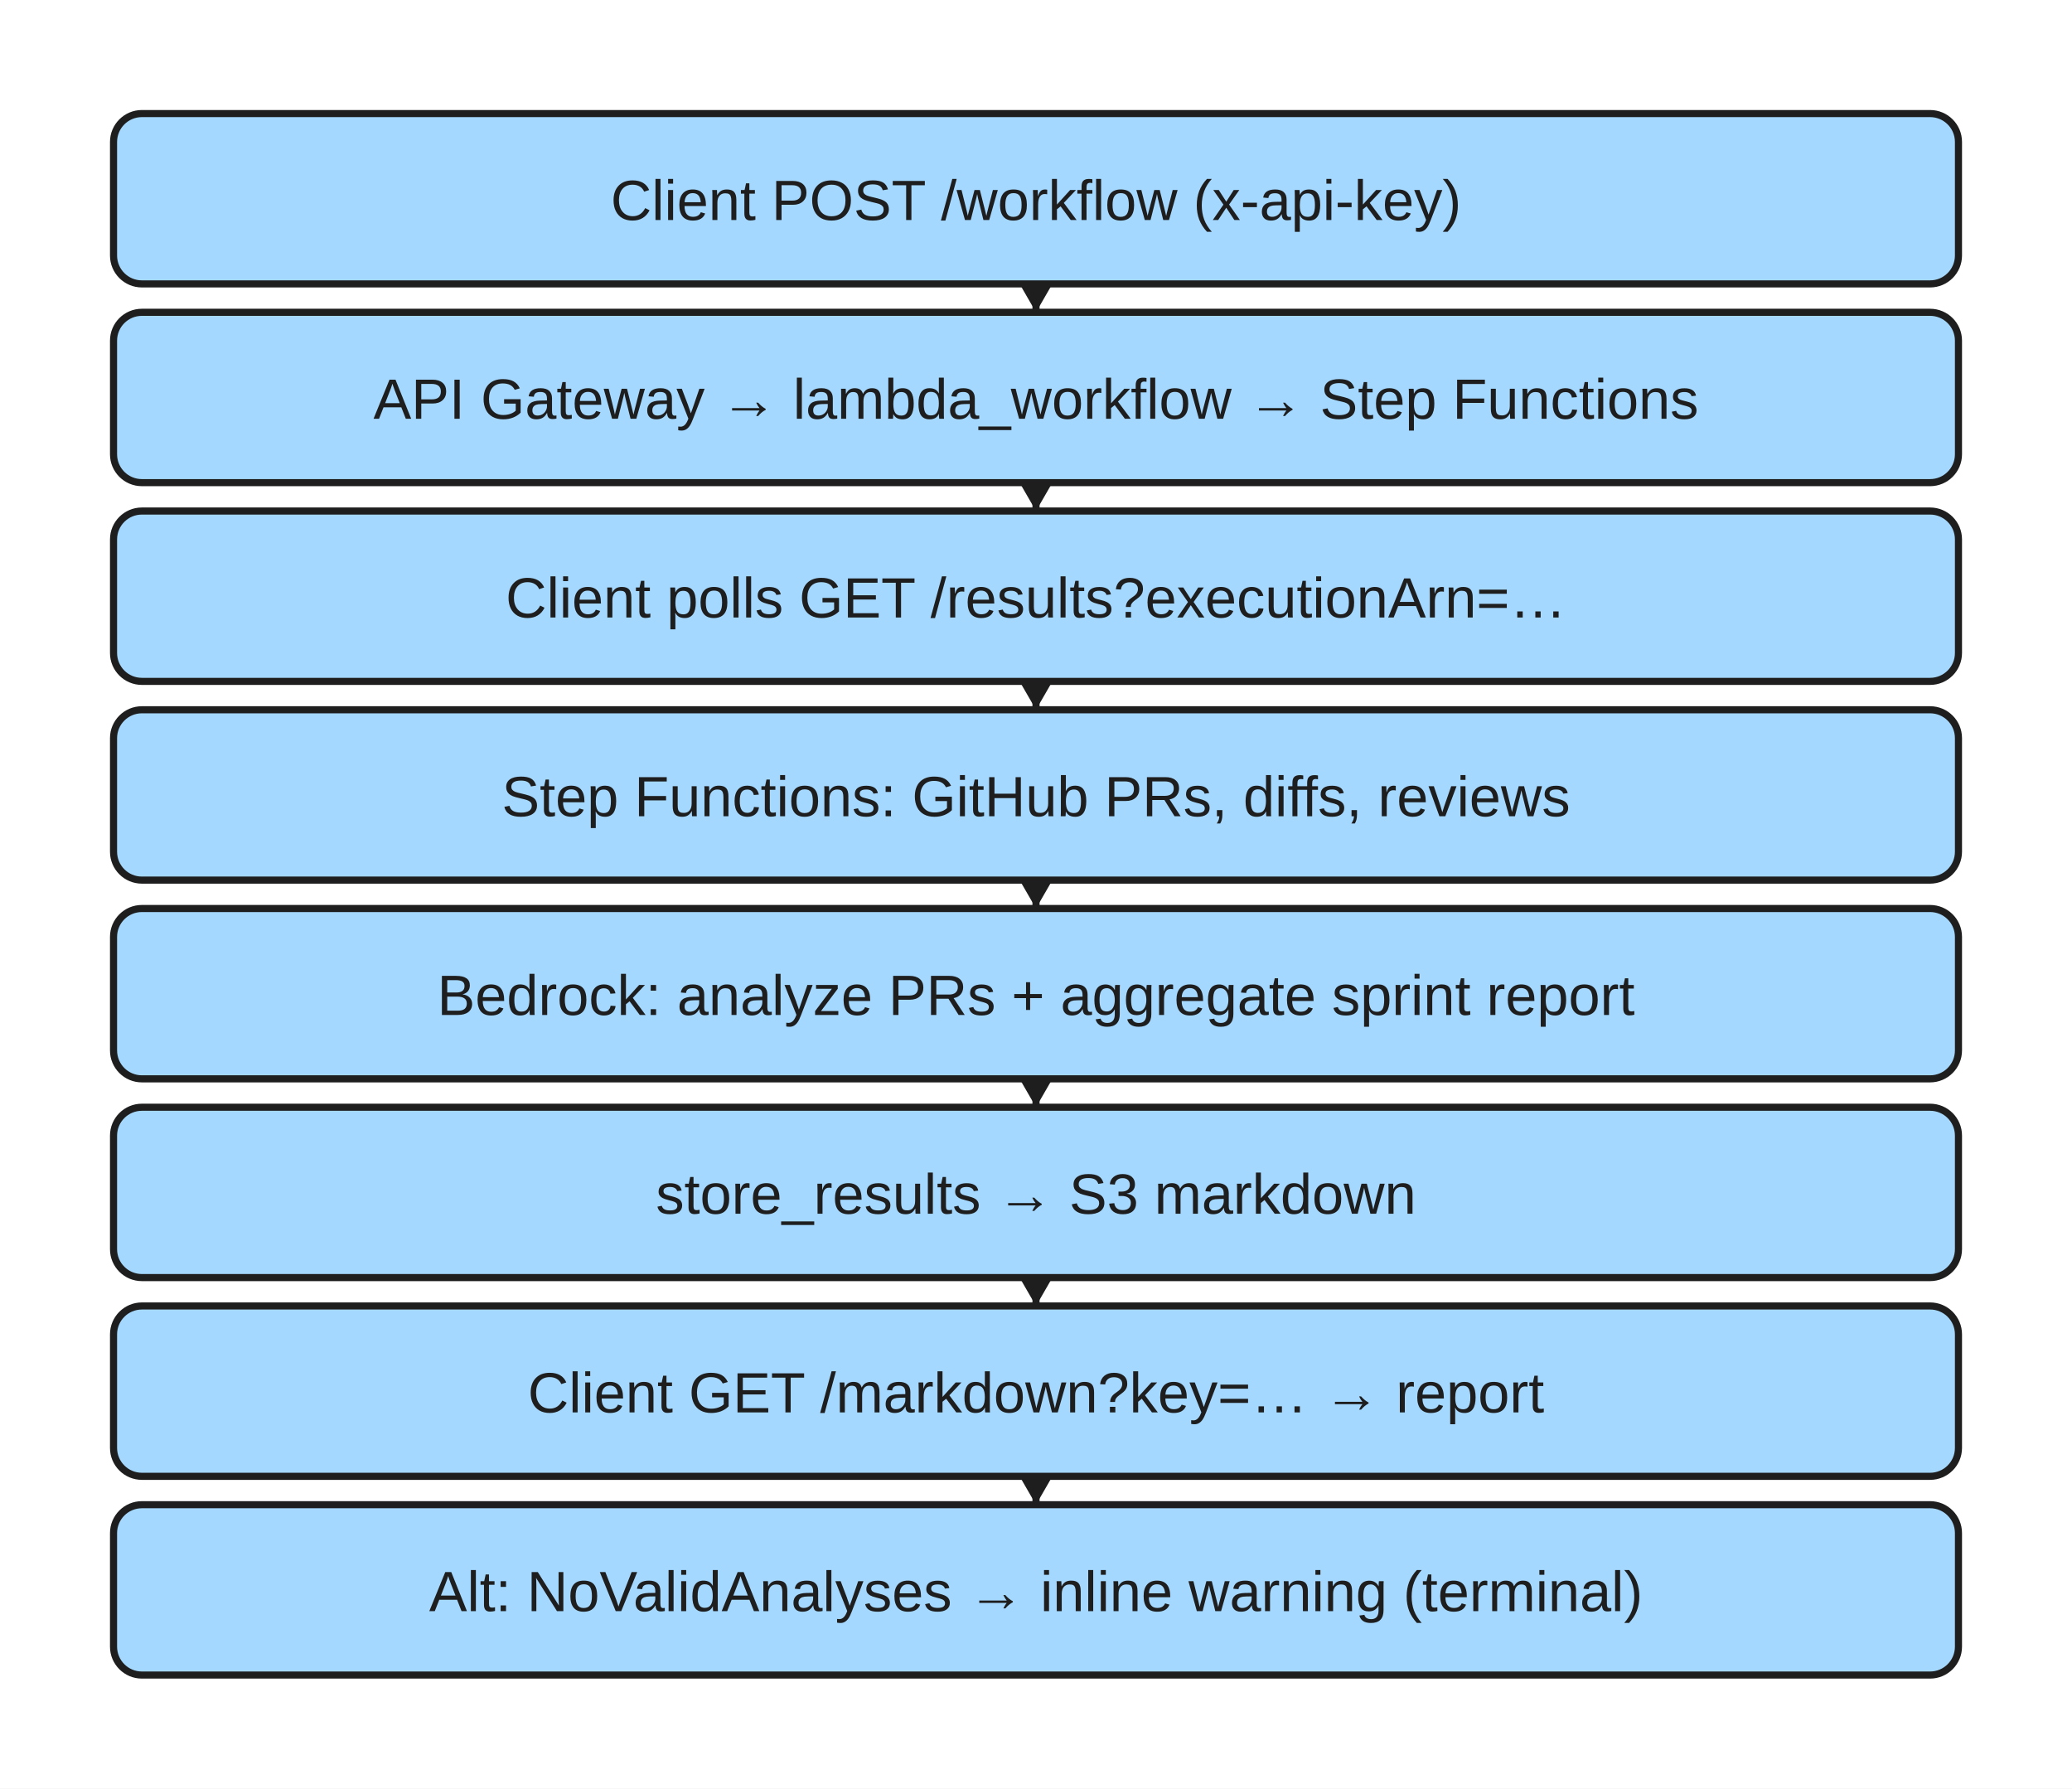
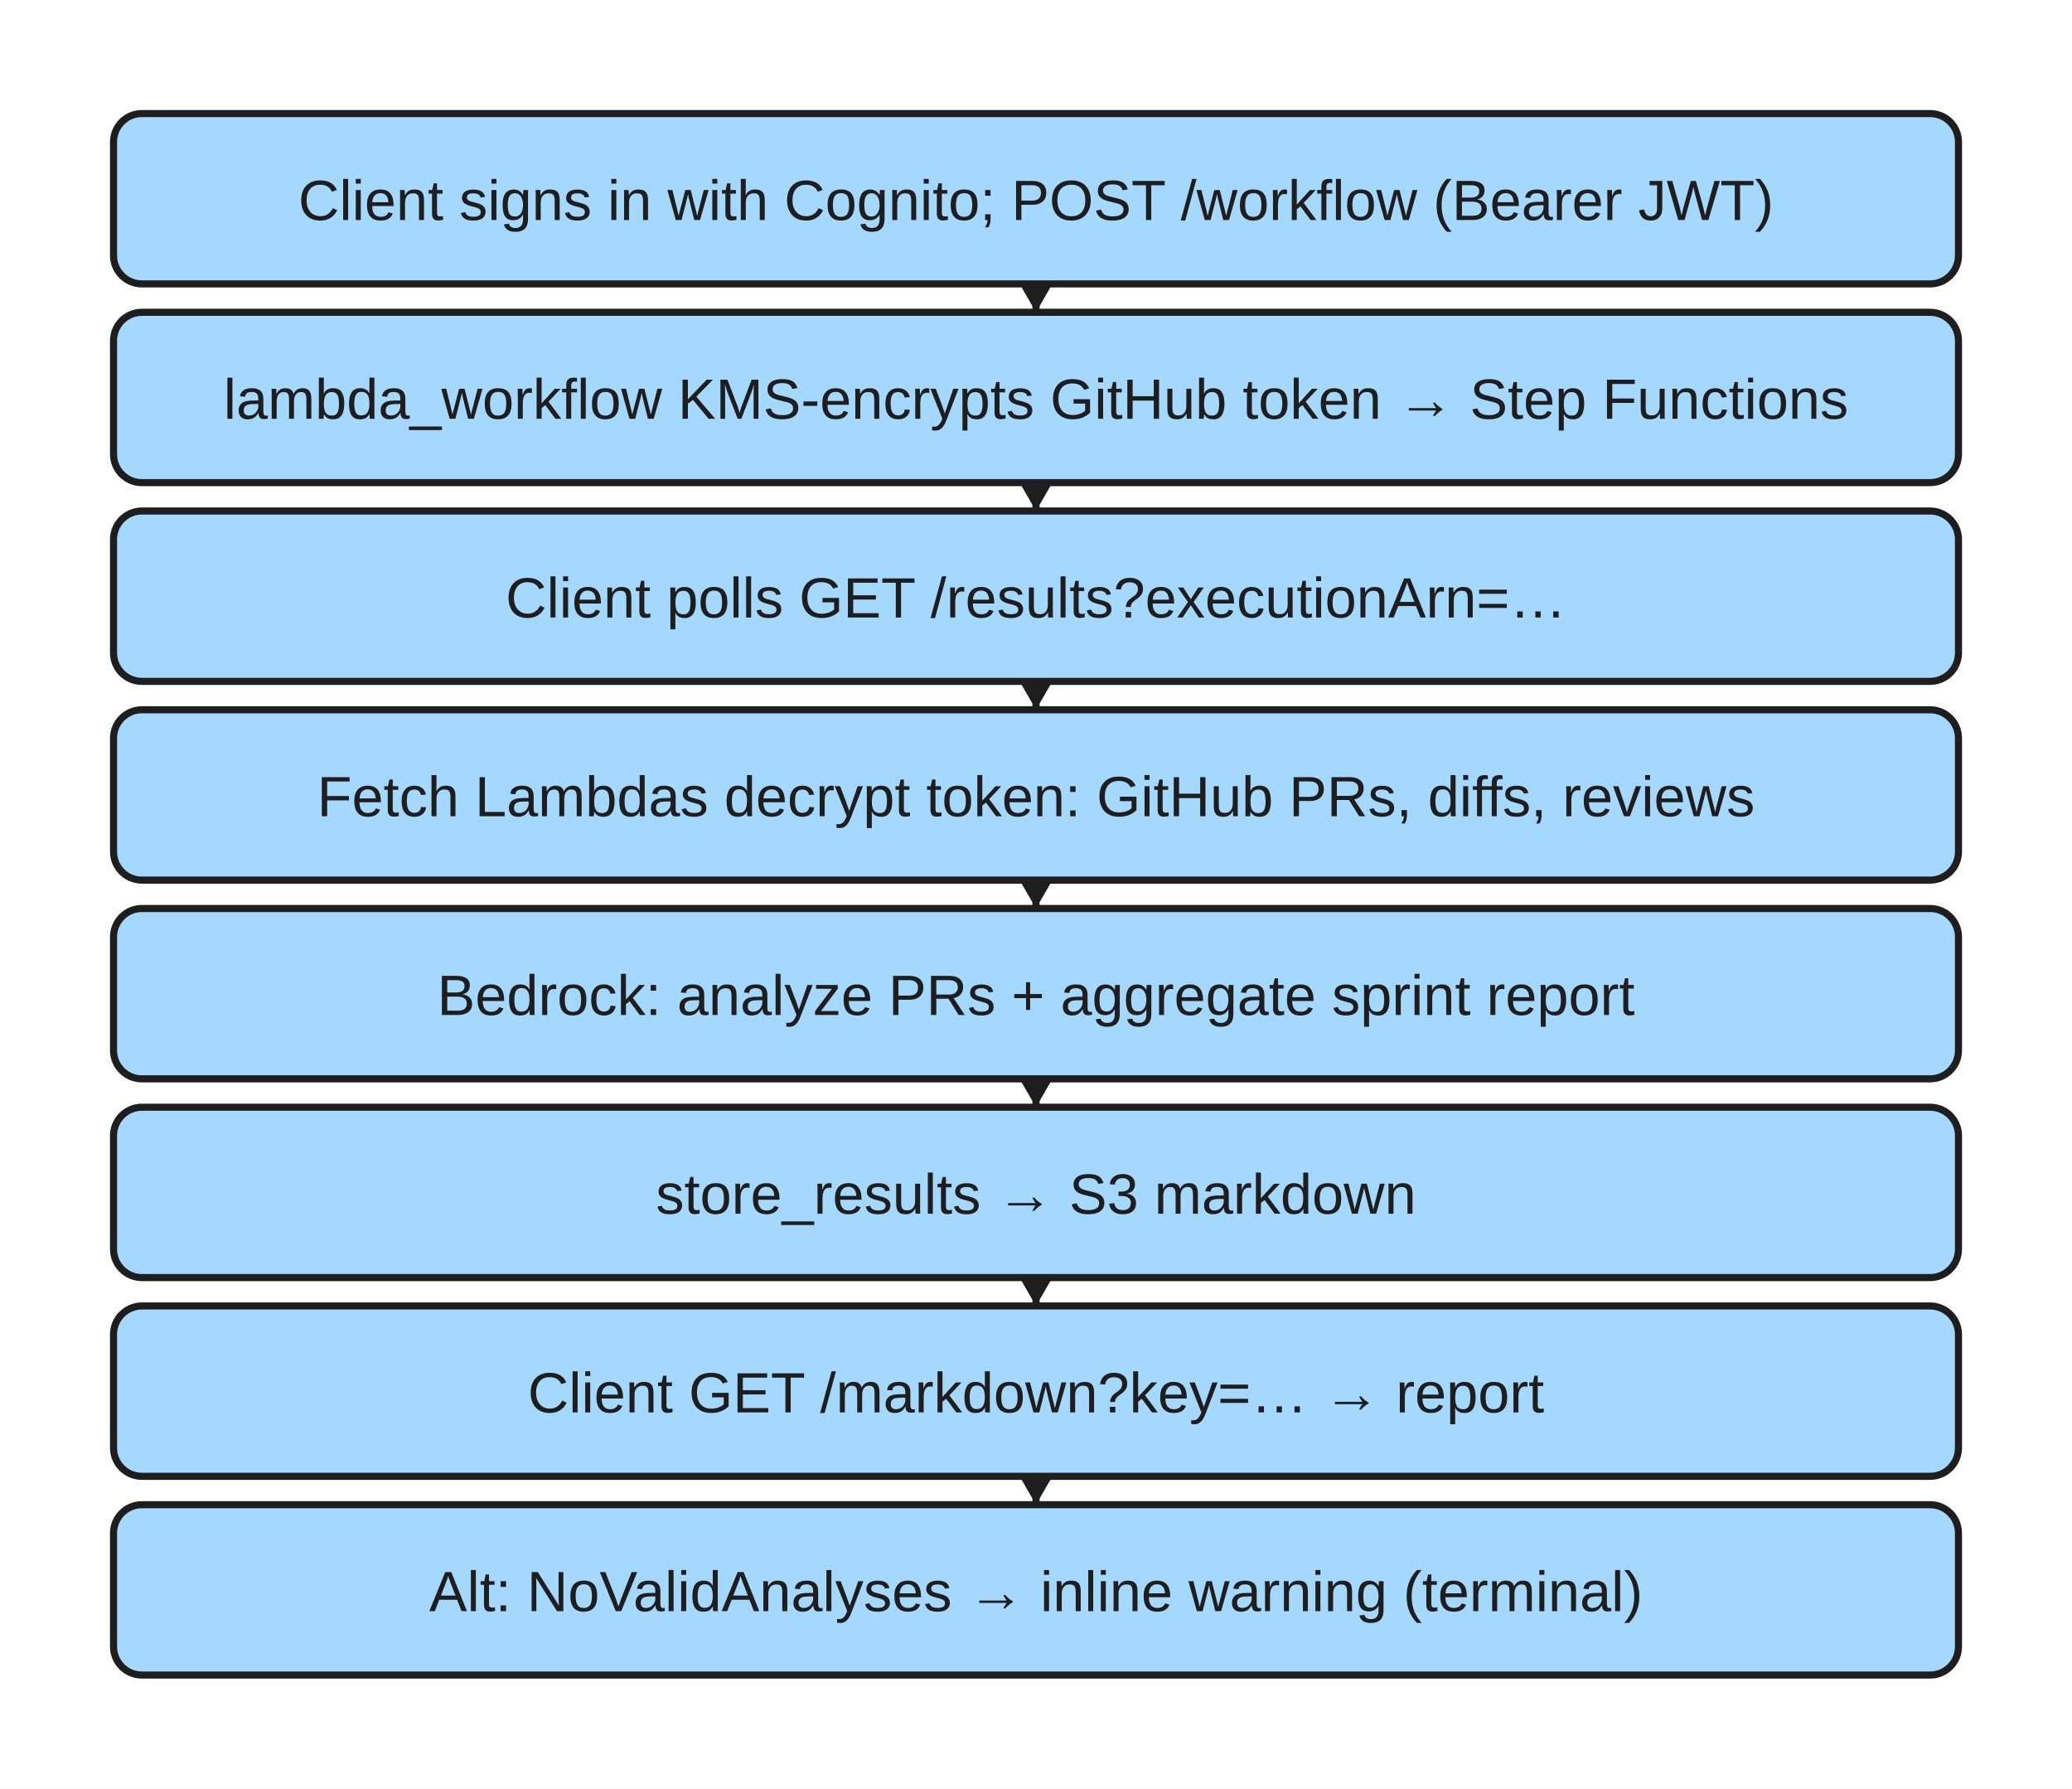
<svg xmlns="http://www.w3.org/2000/svg" width="584" height="504" viewBox="0 0 584 504">
  <rect width="100%" height="100%" fill="#ffffff" />
  <g transform="translate(-48 -8)">
    <rect x="80" y="40" width="520" height="48" rx="8" fill="#a5d8ff" stroke="#1e1e1e" stroke-width="2" />
-     <text x="340" y="70" font-family="Arial, sans-serif" font-size="16" fill="#1e1e1e" text-anchor="middle">Client POST /workflow (x-api-key)</text>
+     <text x="340" y="70" font-family="Arial, sans-serif" font-size="16" fill="#1e1e1e" text-anchor="middle">Client signs in with Cognito; POST /workflow (Bearer JWT)</text>
    <rect x="80" y="96" width="520" height="48" rx="8" fill="#a5d8ff" stroke="#1e1e1e" stroke-width="2" />
-     <text x="340" y="126" font-family="Arial, sans-serif" font-size="16" fill="#1e1e1e" text-anchor="middle">API Gateway → lambda_workflow → Step Functions</text>
+     <text x="340" y="126" font-family="Arial, sans-serif" font-size="16" fill="#1e1e1e" text-anchor="middle">lambda_workflow KMS-encrypts GitHub token → Step Functions</text>
    <line x1="340" y1="88" x2="340" y2="96" stroke="#1e1e1e" stroke-width="2" />
    <polygon points="340,96 335,87.34 345,87.34" fill="#1e1e1e" />
    <rect x="80" y="152" width="520" height="48" rx="8" fill="#a5d8ff" stroke="#1e1e1e" stroke-width="2" />
    <text x="340" y="182" font-family="Arial, sans-serif" font-size="16" fill="#1e1e1e" text-anchor="middle">Client polls GET /results?executionArn=…</text>
    <line x1="340" y1="144" x2="340" y2="152" stroke="#1e1e1e" stroke-width="2" />
    <polygon points="340,152 335,143.34 345,143.34" fill="#1e1e1e" />
    <rect x="80" y="208" width="520" height="48" rx="8" fill="#a5d8ff" stroke="#1e1e1e" stroke-width="2" />
-     <text x="340" y="238" font-family="Arial, sans-serif" font-size="16" fill="#1e1e1e" text-anchor="middle">Step Functions: GitHub PRs, diffs, reviews</text>
+     <text x="340" y="238" font-family="Arial, sans-serif" font-size="16" fill="#1e1e1e" text-anchor="middle">Fetch Lambdas decrypt token: GitHub PRs, diffs, reviews</text>
    <line x1="340" y1="200" x2="340" y2="208" stroke="#1e1e1e" stroke-width="2" />
    <polygon points="340,208 335,199.34 345,199.34" fill="#1e1e1e" />
    <rect x="80" y="264" width="520" height="48" rx="8" fill="#a5d8ff" stroke="#1e1e1e" stroke-width="2" />
    <text x="340" y="294" font-family="Arial, sans-serif" font-size="16" fill="#1e1e1e" text-anchor="middle">Bedrock: analyze PRs + aggregate sprint report</text>
    <line x1="340" y1="256" x2="340" y2="264" stroke="#1e1e1e" stroke-width="2" />
    <polygon points="340,264 335,255.34 345,255.34" fill="#1e1e1e" />
    <rect x="80" y="320" width="520" height="48" rx="8" fill="#a5d8ff" stroke="#1e1e1e" stroke-width="2" />
    <text x="340" y="350" font-family="Arial, sans-serif" font-size="16" fill="#1e1e1e" text-anchor="middle">store_results → S3 markdown</text>
    <line x1="340" y1="312" x2="340" y2="320" stroke="#1e1e1e" stroke-width="2" />
    <polygon points="340,320 335,311.34 345,311.34" fill="#1e1e1e" />
    <rect x="80" y="376" width="520" height="48" rx="8" fill="#a5d8ff" stroke="#1e1e1e" stroke-width="2" />
    <text x="340" y="406" font-family="Arial, sans-serif" font-size="16" fill="#1e1e1e" text-anchor="middle">Client GET /markdown?key=… → report</text>
    <line x1="340" y1="368" x2="340" y2="376" stroke="#1e1e1e" stroke-width="2" />
    <polygon points="340,376 335,367.34 345,367.34" fill="#1e1e1e" />
    <rect x="80" y="432" width="520" height="48" rx="8" fill="#a5d8ff" stroke="#1e1e1e" stroke-width="2" />
    <text x="340" y="462" font-family="Arial, sans-serif" font-size="16" fill="#1e1e1e" text-anchor="middle">Alt: NoValidAnalyses → inline warning (terminal)</text>
    <line x1="340" y1="424" x2="340" y2="432" stroke="#1e1e1e" stroke-width="2" />
    <polygon points="340,432 335,423.34 345,423.34" fill="#1e1e1e" />
  </g>
</svg>
